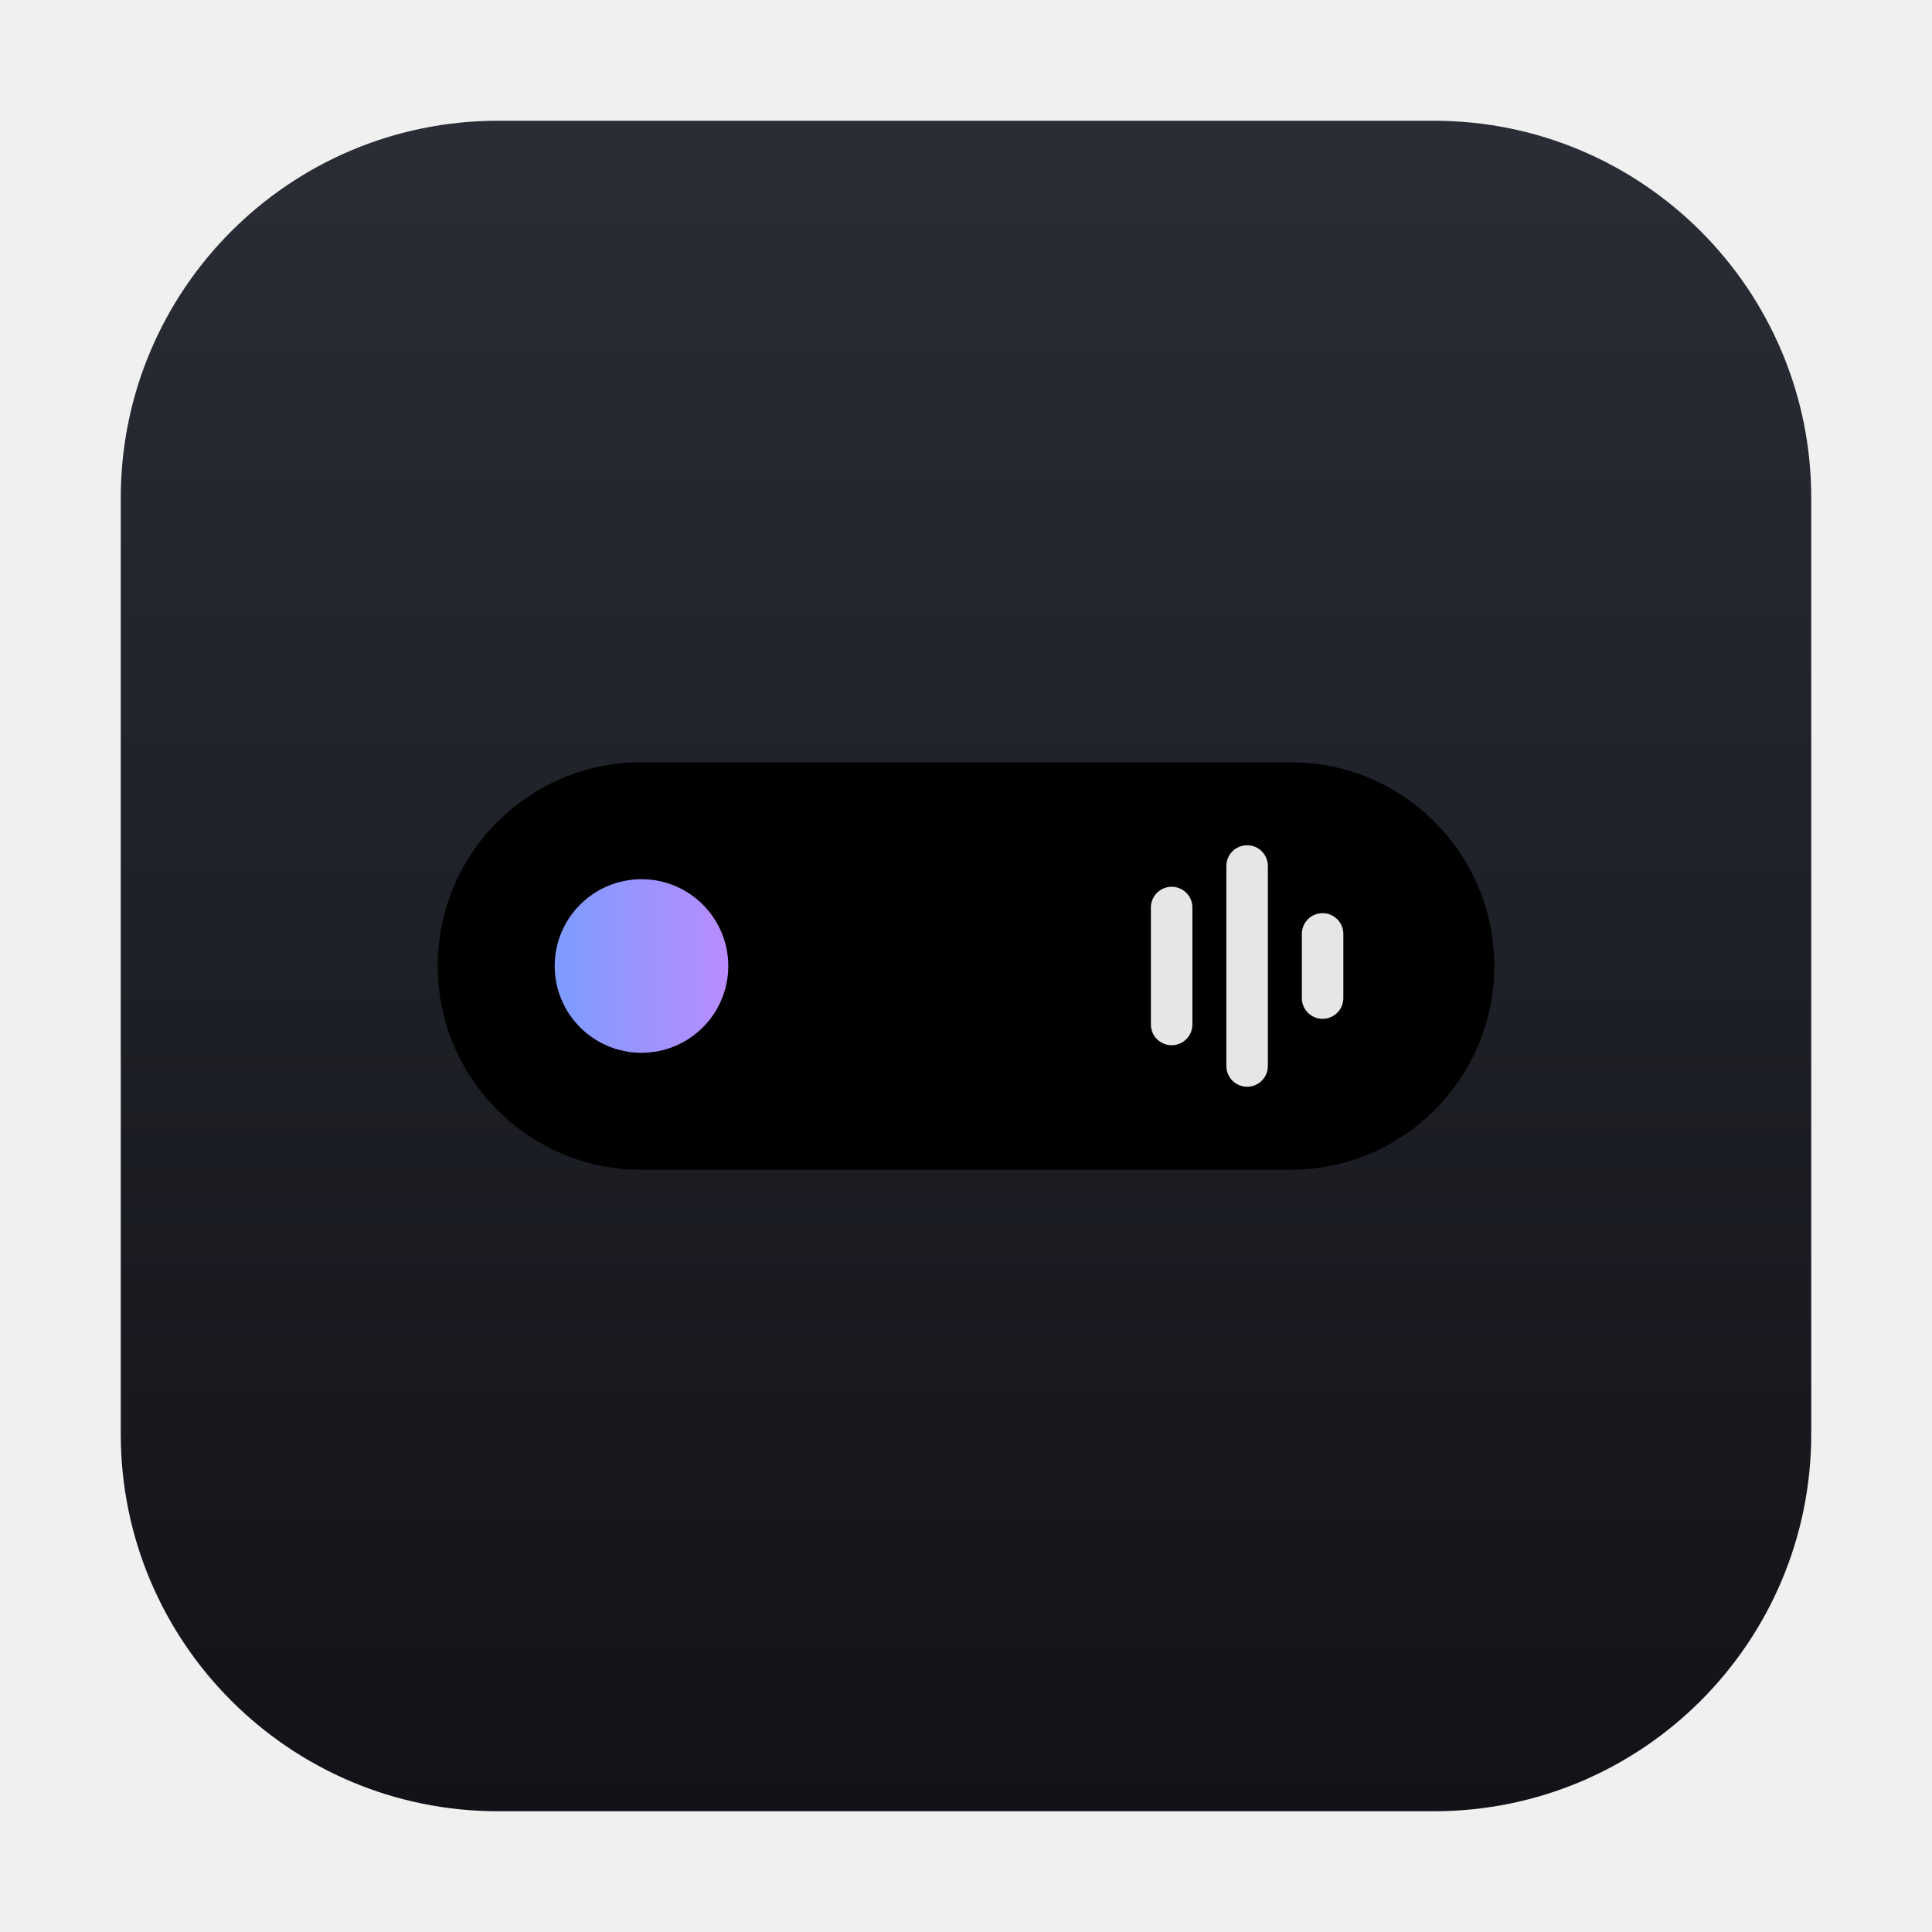
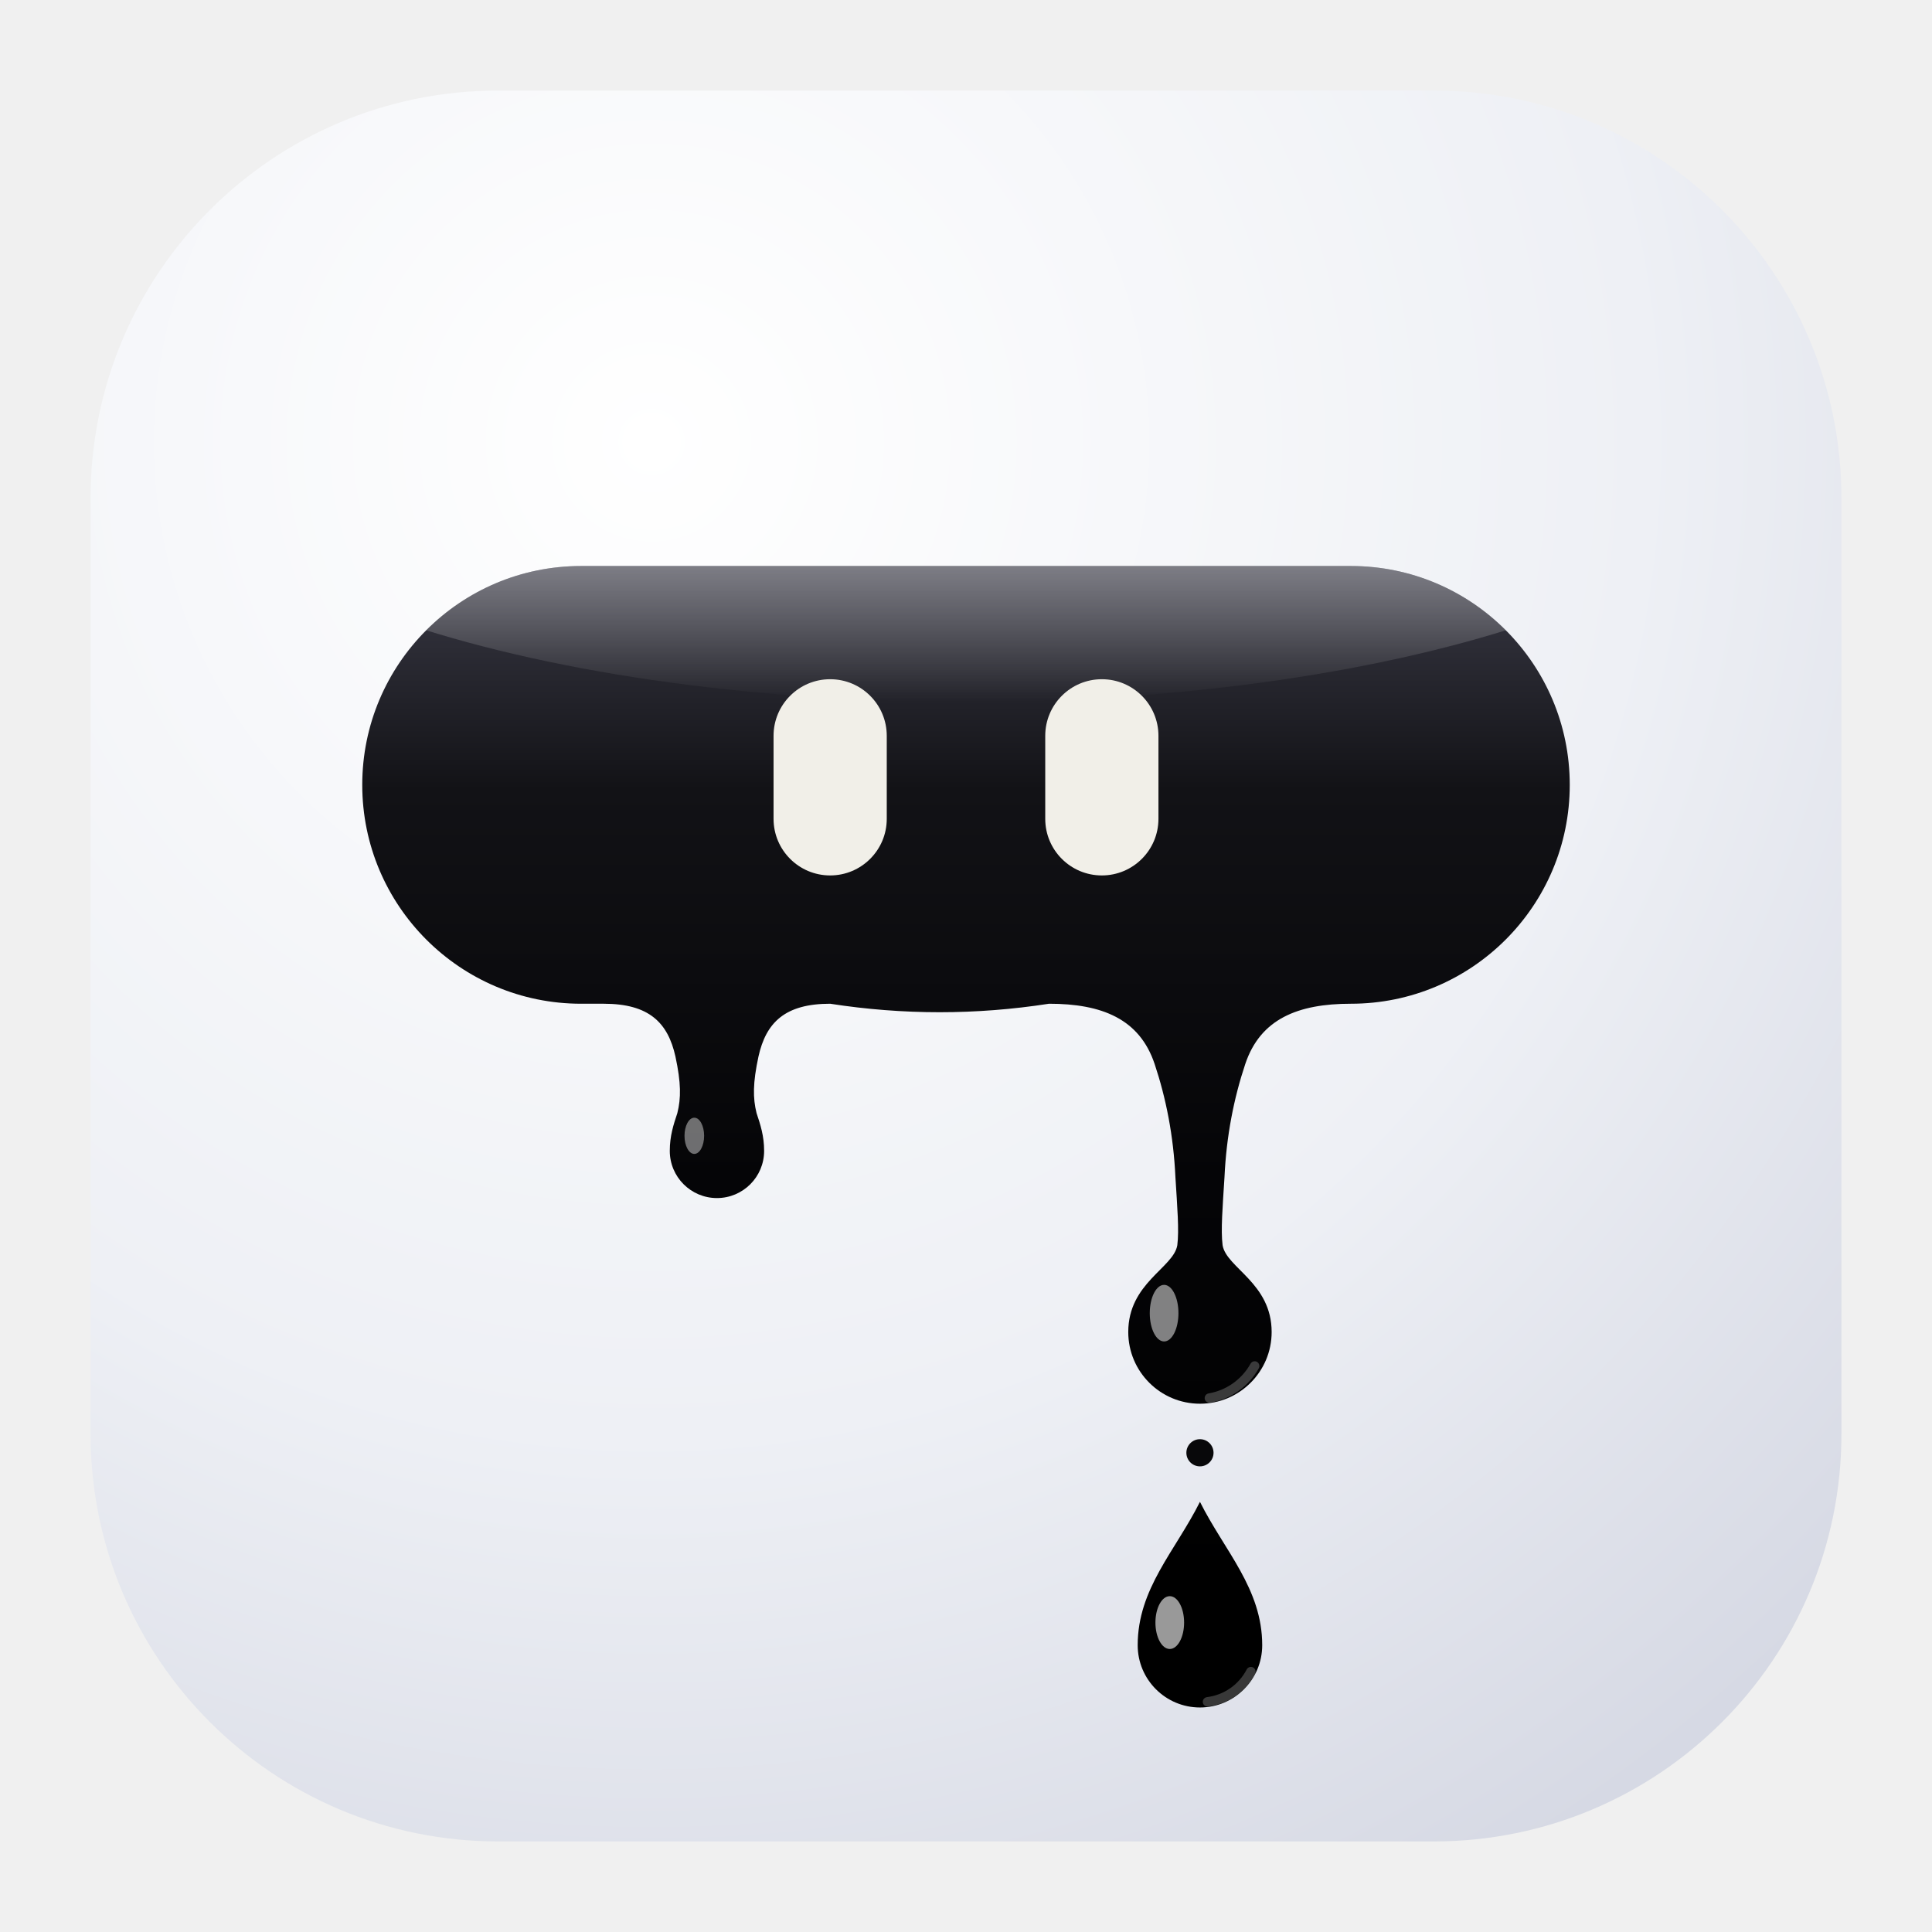
- <svg xmlns="http://www.w3.org/2000/svg" viewBox="0 0 1024 1024">
+ <svg xmlns="http://www.w3.org/2000/svg" viewBox="0 0 512 512">
  <defs>
-     <linearGradient id="bg" x1="0" y1="0" x2="0" y2="1">
-       <stop offset="0" stop-color="#2a2d36" />
-       <stop offset="1" stop-color="#121318" />
+     <radialGradient id="bg" cx="0.32" cy="0.2" r="0.95">
+       <stop offset="0" stop-color="#FFFFFF" />
+       <stop offset=".6" stop-color="#EEF0F5" />
+       <stop offset="1" stop-color="#D6D9E4" />
+     </radialGradient>
+     <linearGradient id="ink" gradientUnits="userSpaceOnUse" x1="0" y1="150" x2="0" y2="420">
+       <stop offset="0" stop-color="#3A3A46" />
+       <stop offset=".22" stop-color="#121216" />
+       <stop offset=".6" stop-color="#050507" />
+       <stop offset="1" stop-color="#000" />
    </linearGradient>
-     <linearGradient id="glow" x1="0" y1="0" x2="1" y2="0">
-       <stop offset="0" stop-color="#7c9cff" />
-       <stop offset="1" stop-color="#b98cff" />
+     <linearGradient id="sheen" gradientUnits="userSpaceOnUse" x1="0" y1="150" x2="0" y2="186">
+       <stop offset="0" stop-color="#fff" stop-opacity=".34" />
+       <stop offset="1" stop-color="#fff" stop-opacity="0" />
    </linearGradient>
+     <clipPath id="pill">
+       <rect x="96" y="150" width="320" height="116" rx="58" />
+     </clipPath>
+     <filter id="ao" x="-40%" y="-200%" width="180%" height="500%">
+       <feGaussianBlur stdDeviation="12" />
+     </filter>
+     <filter id="sh" x="-100%" y="-300%" width="300%" height="700%">
+       <feGaussianBlur stdDeviation="5" />
+     </filter>
  </defs>
-   <rect x="64" y="64" width="896" height="896" rx="200" fill="url(#bg)" />
-   <rect x="232" y="404" width="560" height="216" rx="108" fill="#000" />
-   <circle cx="340" cy="512" r="46" fill="url(#glow)" />
-   <rect x="610" y="470" width="22" height="84" rx="11" fill="#fff" opacity=".9" />
-   <rect x="650" y="448" width="22" height="128" rx="11" fill="#fff" opacity=".9" />
-   <rect x="690" y="484" width="22" height="56" rx="11" fill="#fff" opacity=".9" />
+   <rect x="24" y="24" width="464" height="464" rx="108" fill="url(#bg)" />
+   <path d="M154 150H358A58 58 0 0 1 358 266C344 266 334 270 330 282C327 291 325 301 324.5 312C324 320 323.5 326 324 330C325 336 337 340 337 353A19 19 0 0 1 299 353C299 340 311 336 312 330C312.5 326 312 320 311.5 312C311 301 309 291 306 282C302 270 292 266 278 266Q249 270.5 220 266C208 266 203 271 201 280C199.5 287 199.5 291 200.5 295C201.5 298 202.5 301 202.5 305A12.5 12.5 0 0 1 177.5 305C177.5 301 178.5 298 179.5 295C180.5 291 180.5 287 179 280C177 271 172 266 160 266L154 266A58 58 0 0 1 154 150Z" fill="url(#ink)" />
+   <path d="M318 398C324.5 411 334.5 421 334.5 436A16.5 16.5 0 0 1 301.5 436C301.5 421 311.5 411 318 398Z" fill="url(#ink)" />
+   <circle cx="318" cy="385" r="3.6" fill="#08080A" />
+   <ellipse cx="256" cy="112" rx="214" ry="74" fill="url(#sheen)" clip-path="url(#pill)" />
+   <ellipse cx="308.5" cy="348" rx="3.8" ry="7.5" fill="#fff" opacity=".5" />
+   <ellipse cx="310" cy="430" rx="3.8" ry="7" fill="#fff" opacity=".6" />
+   <ellipse cx="184" cy="301" rx="2.6" ry="4.8" fill="#fff" opacity=".42" />
+   <g fill="none" stroke="#fff" stroke-linecap="round" stroke-opacity=".22" stroke-width="2.5">
+     <path d="M332.5 362A17 17 0 0 1 320.5 370.5" />
+     <path d="M331.5 443A15 15 0 0 1 320 451" />
+   </g>
+   <rect x="205" y="180" width="30" height="52" rx="15" fill="#F1EFE8" />
+   <rect x="277" y="180" width="30" height="52" rx="15" fill="#F1EFE8" />
</svg>
